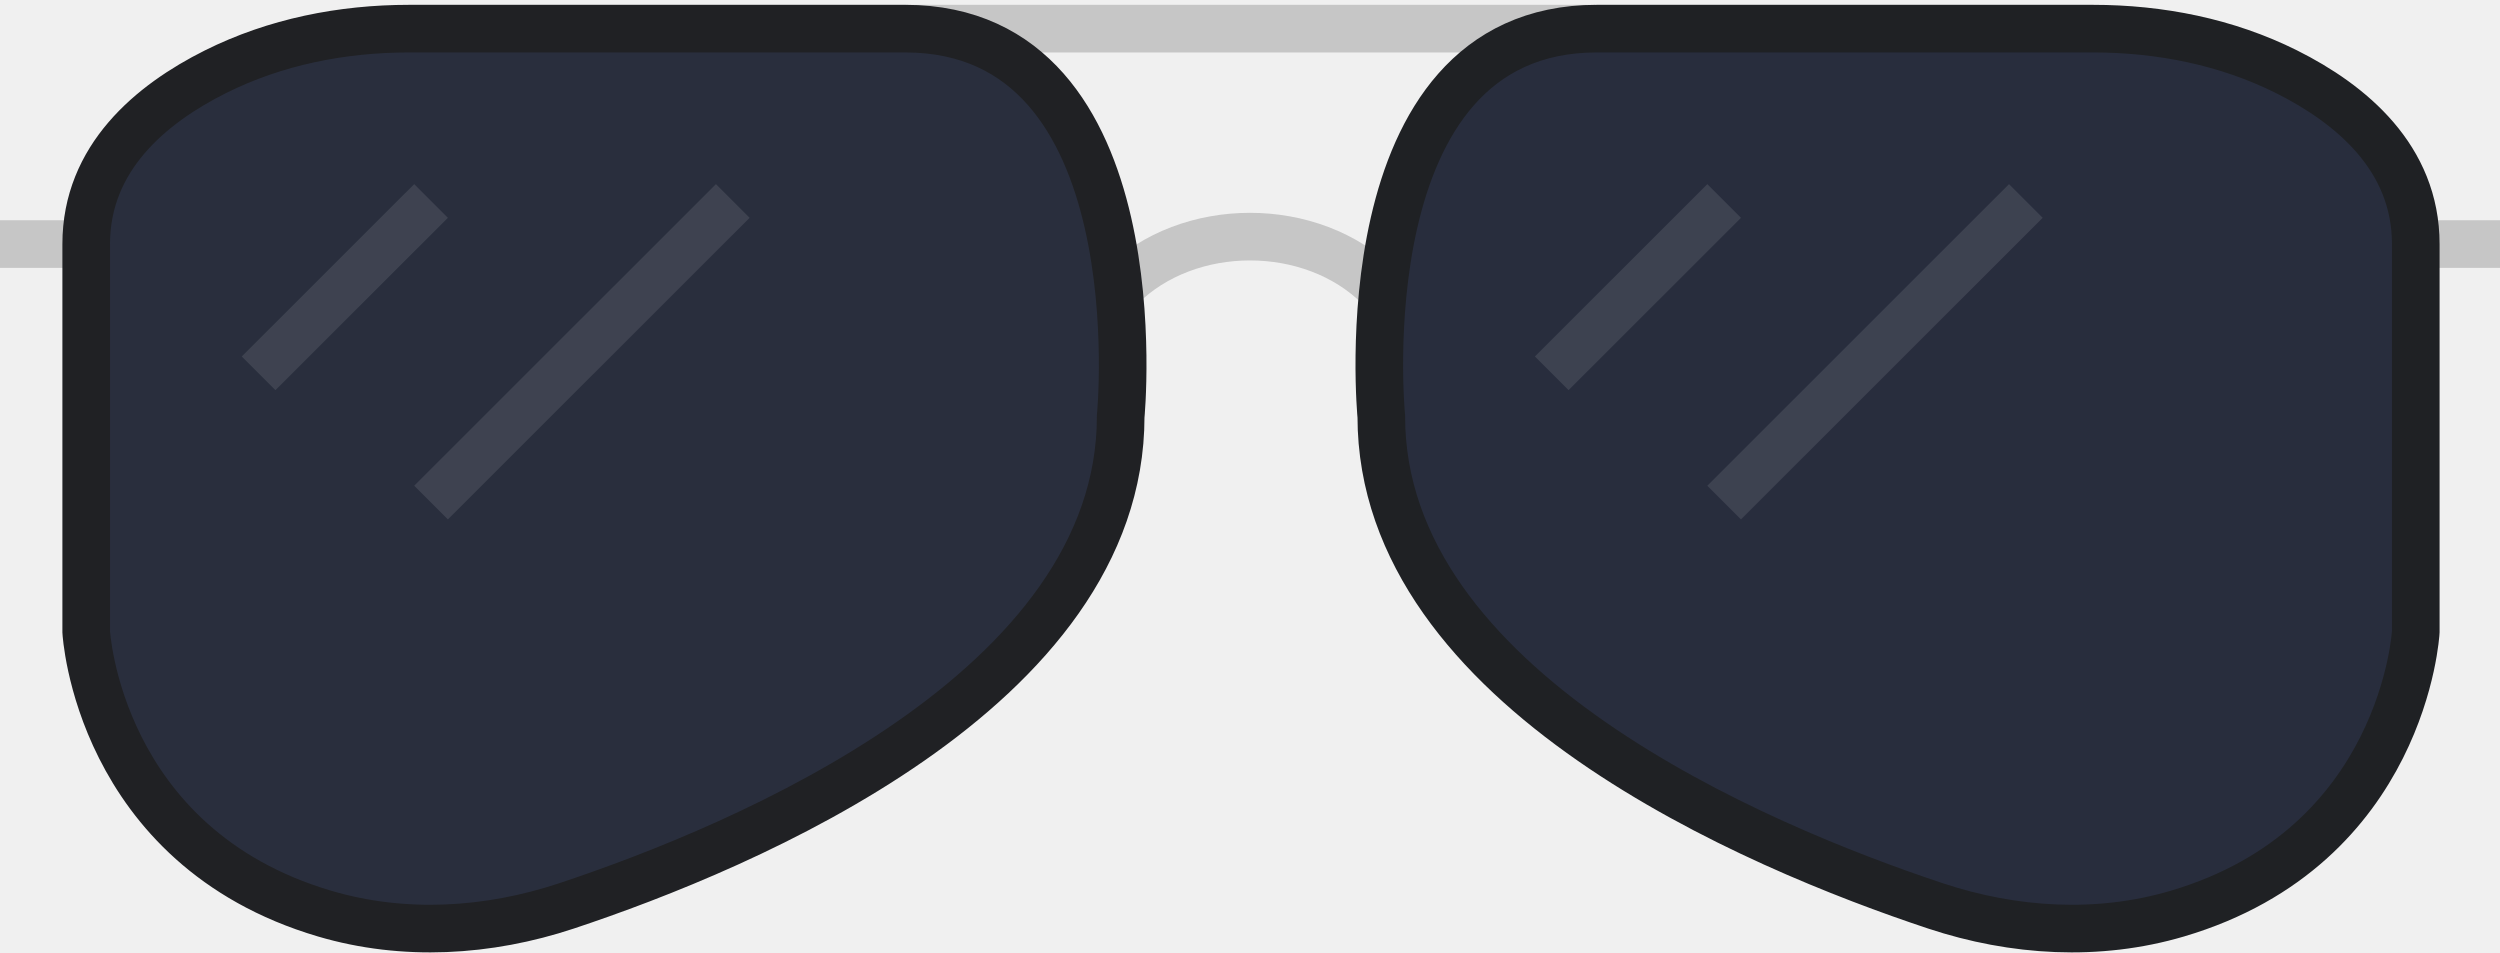
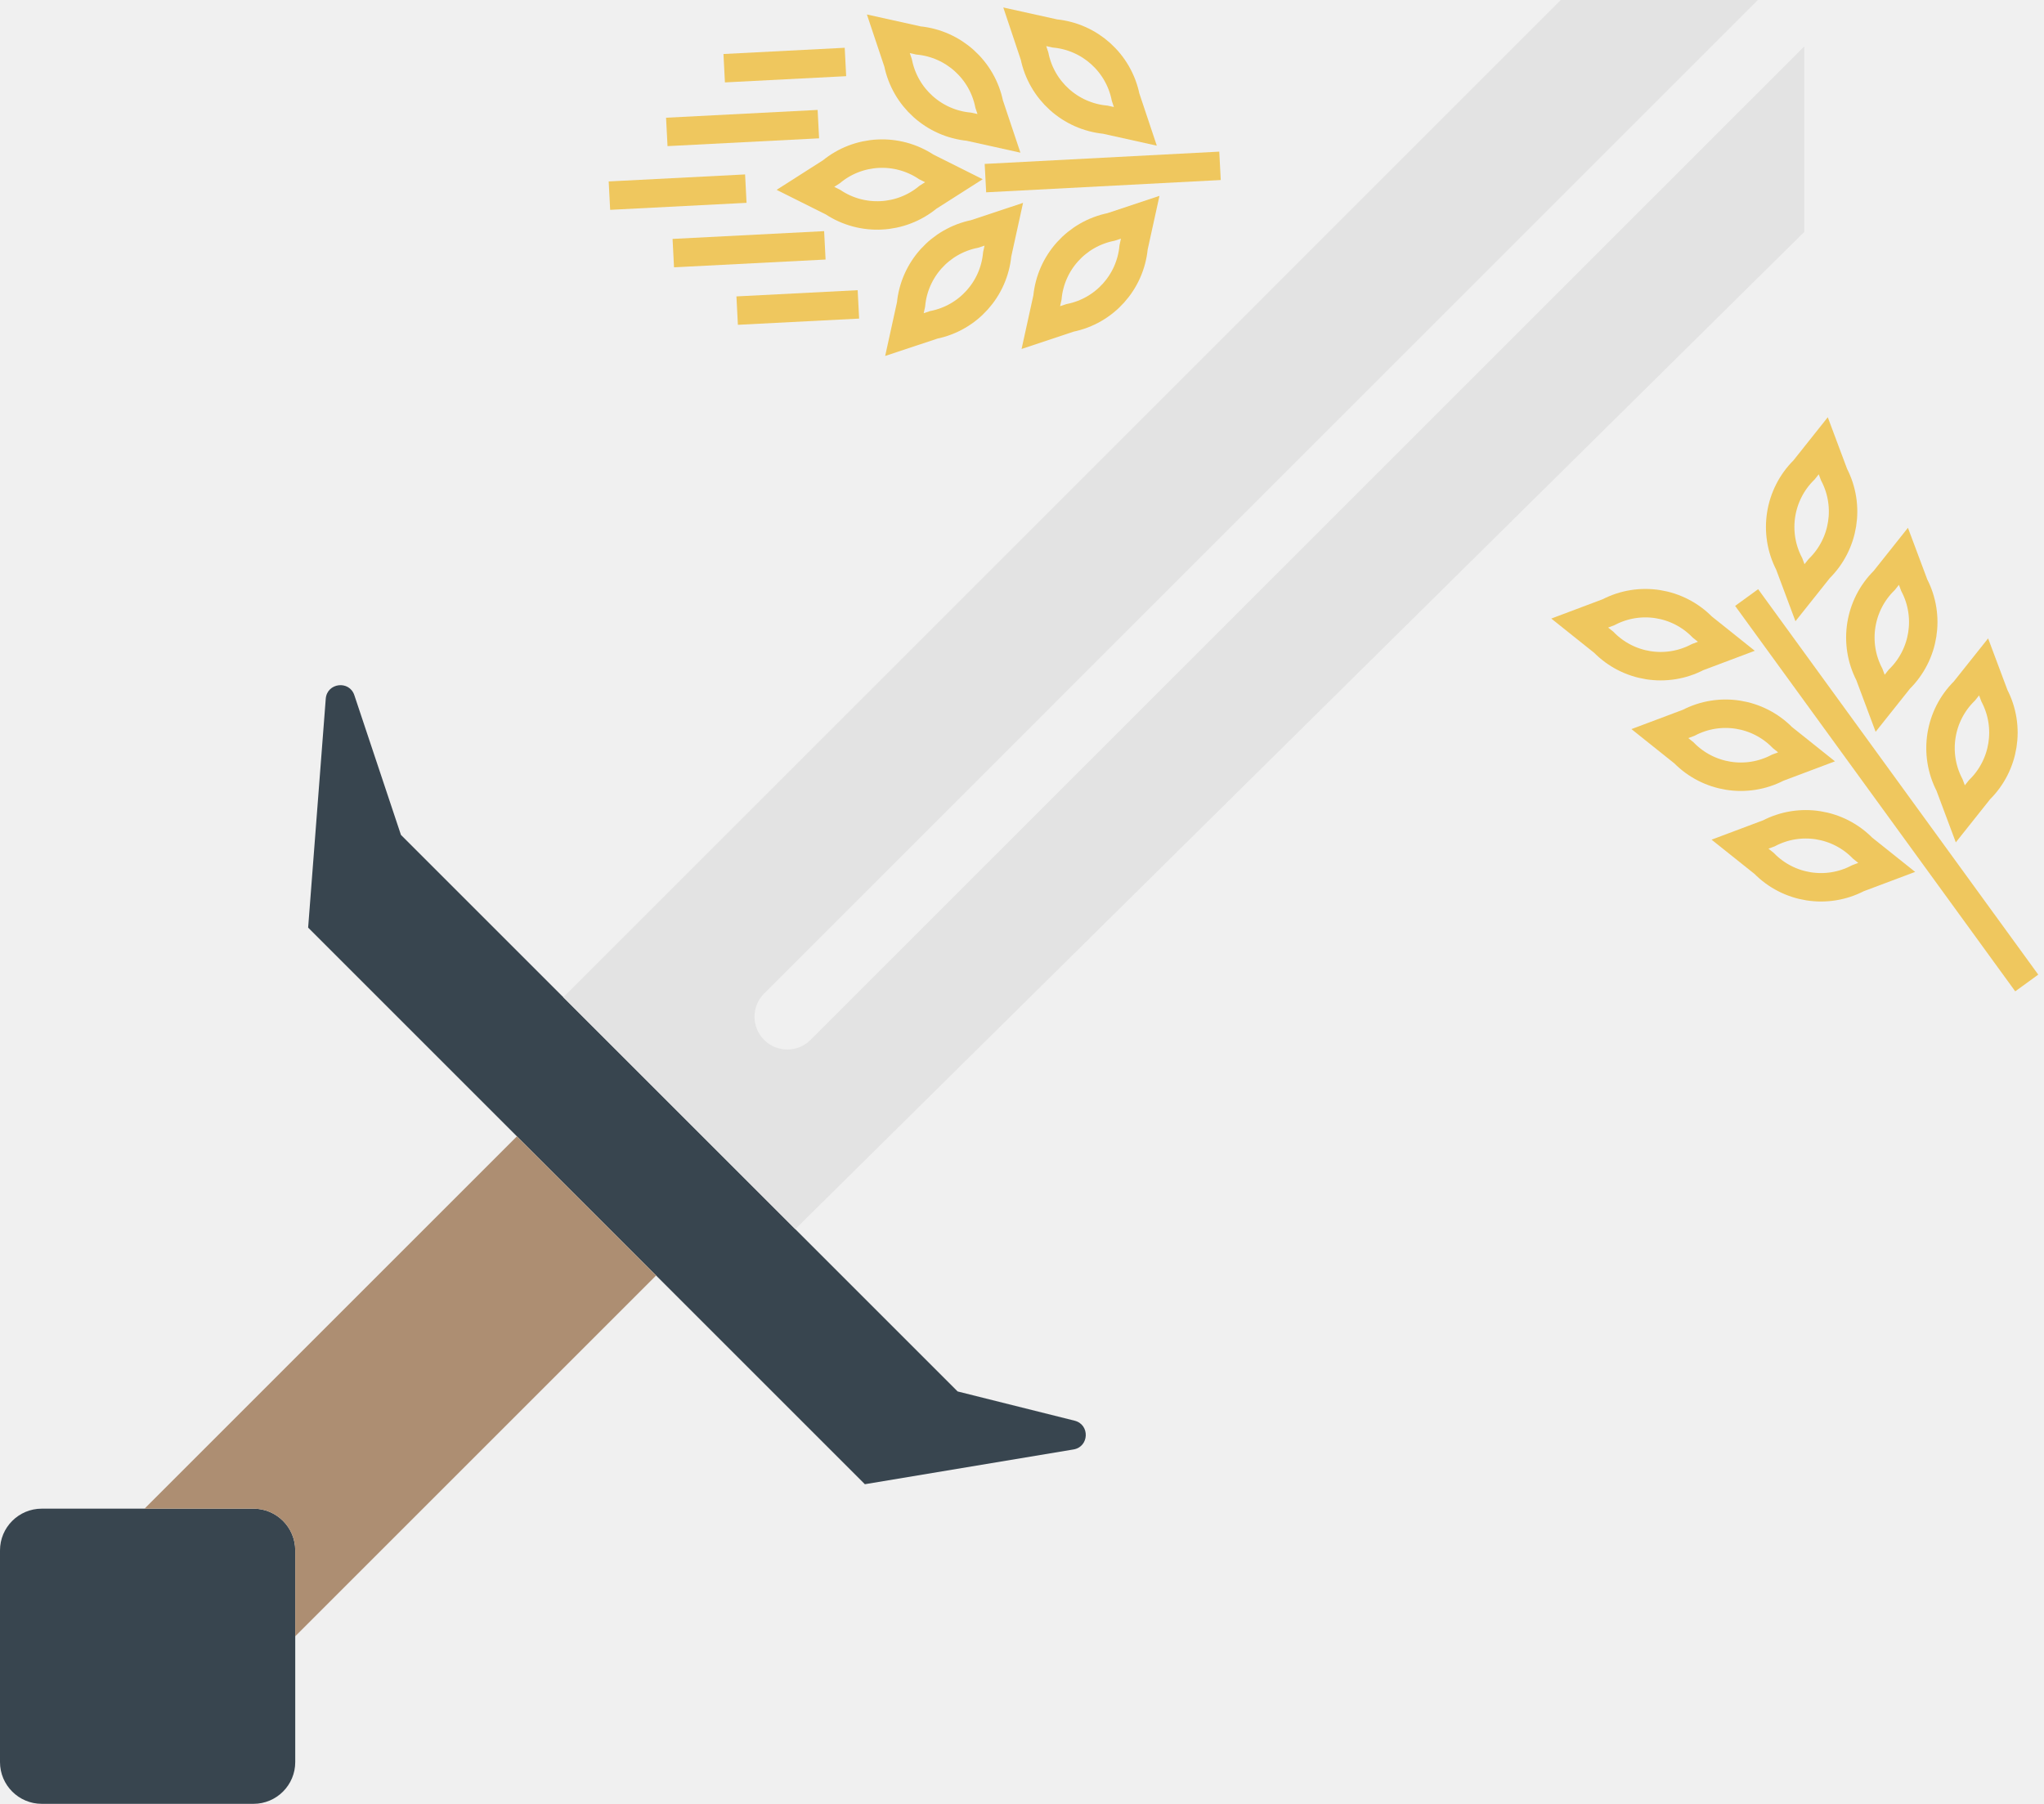
- <svg xmlns="http://www.w3.org/2000/svg" width="210px" height="80px" viewBox="0 0 210 80" version="1.1">
+ <svg xmlns="http://www.w3.org/2000/svg" width="162px" height="143px" viewBox="0 0 162 143" version="1.1">
  <defs />
-   <g id="Super-Gluten-tablet" stroke="none" stroke-width="1" fill="none" fill-rule="evenodd">
-     <g id="Mobile-Portrait-Copy-44" transform="translate(-75, -186)">
-       <g id="medal3" transform="translate(75, 188)">
-         <path d="M76.034,0.405 L133.966,0.405 M115.862,22.12 C110.203,16.463 99.797,16.463 94.138,22.12" id="Stroke-370" stroke="#C6C6C6" stroke-width="4" />
-         <path d="M0,18.501 L7.241,18.501" id="Stroke-371" stroke="#C6C6C6" stroke-width="4" />
-         <path d="M202.759,18.501 L210,18.501" id="Stroke-377" stroke="#C6C6C6" stroke-width="4" />
-         <path d="M34.357,0.405 C28.737,0.405 23.129,1.513 18.103,4.024 C12.672,6.739 7.241,11.262 7.241,18.501 L7.241,51.072 C7.241,51.072 8.208,69.106 27.267,74.744 C33.904,76.706 41.004,76.279 47.572,74.1 C62.573,69.117 94.138,55.911 94.138,32.977 C94.138,32.977 97.306,0.405 76.034,0.405 L54.31,0.405 L34.357,0.405 Z" id="Fill-499" fill="#292E3D" />
-         <path d="M54.31,0.405 L34.357,0.405 C28.737,0.405 23.129,1.513 18.103,4.024 C12.672,6.739 7.241,11.262 7.241,18.501 L7.241,51.072 C7.241,51.072 8.208,69.106 27.267,74.744 C33.904,76.706 41.004,76.279 47.572,74.1 C62.573,69.117 94.138,55.911 94.138,32.977 C94.138,32.977 97.306,0.405 76.034,0.405 L54.31,0.405 L54.31,0.405 L54.31,0.405 Z" id="Stroke-500" stroke="#202124" stroke-width="4" />
-         <path d="M155.856,0.405 L175.81,0.405 C181.429,0.405 187.038,1.513 192.063,4.024 C197.494,6.739 202.925,11.262 202.925,18.501 L202.925,51.072 C202.925,51.072 201.958,69.106 182.899,74.744 C176.262,76.706 169.162,76.279 162.594,74.1 C147.59,69.117 116.029,55.911 116.029,32.977 C116.029,32.977 112.861,0.405 134.132,0.405 L155.856,0.405 L155.856,0.405 L155.856,0.405 Z" id="Fill-501" fill="#282D3D" />
-         <path d="M155.856,0.405 L175.81,0.405 C181.429,0.405 187.038,1.513 192.063,4.024 C197.494,6.739 202.925,11.262 202.925,18.501 L202.925,51.072 C202.925,51.072 201.958,69.106 182.899,74.744 C176.262,76.706 169.162,76.279 162.594,74.1 C147.59,69.117 116.029,55.911 116.029,32.977 C116.029,32.977 112.861,0.405 134.132,0.405 L155.856,0.405 L155.856,0.405 L155.856,0.405 Z" id="Stroke-502" stroke="#1F2124" stroke-width="4" />
-         <path d="M21.724,29.358 L36.207,14.882 M36.207,40.215 L61.552,14.882 M130.345,29.358 L144.828,14.882 M144.828,40.215 L170.172,14.882" id="Stroke-503" stroke="#FFFFFF" stroke-width="4" opacity="0.1" />
+   <g id="Super-Gluten" stroke="none" stroke-width="1" fill="none" fill-rule="evenodd">
+     <g id="medal3" transform="translate(0, -18)">
+       <g id="i1" transform="translate(0, 18)">
+         <g id="Page-1">
+           <g>
+             <g id="i1">
+               <path d="M68.546,117.663 L24.422,73.538 L25.818,55.393 C25.917,54.127 27.685,53.908 28.085,55.115 L31.777,66.186 L75.899,110.308 L85.171,112.627 C86.398,112.934 86.328,114.699 85.08,114.907 L68.546,117.663" id="Fill-51" fill="#38454F" />
+               <path d="M20.088,143 L3.312,143 C1.482,143 0,141.518 0,139.688 L0,122.912 C0,121.082 1.482,119.6 3.312,119.6 L20.088,119.6 C21.918,119.6 23.4,121.082 23.4,122.912 L23.4,139.688 C23.4,141.518 21.918,143 20.088,143" id="Fill-52" fill="#38454F" />
+               <path d="M20.088,119.6 C21.918,119.6 23.4,121.082 23.4,122.912 L23.4,129.717 L52,101.117 L40.968,90.085 L11.456,119.6 L20.088,119.6" id="Fill-53" fill="#AD8E72" />
+               <path d="M62.4,83.2 C61.734,83.2 61.069,82.945 60.562,82.438 C59.545,81.422 59.545,79.778 60.562,78.762 L139.321,0 L123.7,0 L44.647,79.056 L63.032,97.44 L143,18.385 L143,3.676 L64.238,82.438 C63.731,82.945 63.066,83.2 62.4,83.2" id="Fill-474" fill="#E3E3E3" />
+             </g>
+           </g>
+         </g>
+       </g>
+       <g id="Group-15" transform="translate(48, 0)">
+         <path d="M25.888,28.468 L23.535,29.117 C20.777,29.526 18.61,31.688 18.199,34.442 L17.549,36.79 L19.902,36.141 C22.661,35.731 24.827,33.57 25.239,30.816 L25.888,28.468 L25.888,28.468 L25.888,28.468 Z" id="Fill-283" opacity="0.6" transform="translate(21.7185, 32.62883) rotate(-138) translate(-21.7185, -32.62883) " />
+         <path d="M25.888,28.468 L23.535,29.117 C20.777,29.526 18.61,31.688 18.199,34.442 L17.549,36.79 L19.902,36.141 C22.661,35.731 24.827,33.57 25.239,30.816 L25.888,28.468 L25.888,28.468 L25.888,28.468 Z" id="Stroke-284" stroke="#EFC75E" stroke-width="2.255" transform="translate(21.7185, 32.62883) rotate(-138) translate(-21.7185, -32.62883) " />
+         <path d="M27.62,34.267 L26.416,36.385 C24.754,38.623 24.754,41.679 26.416,43.917 L27.62,46.035 L28.824,43.917 C30.485,41.679 30.485,38.623 28.824,36.385 L27.62,34.267 L27.62,34.267 L27.62,34.267 Z" id="Fill-285" opacity="0.6" transform="translate(27.61965, 40.15092) rotate(-138) translate(-27.61965, -40.15092) " />
+         <path d="M27.62,34.267 L26.416,36.385 C24.754,38.623 24.754,41.679 26.416,43.917 L27.62,46.035 L28.824,43.917 C30.485,41.679 30.485,38.623 28.824,36.385 L27.62,34.267 L27.62,34.267 L27.62,34.267 Z" id="Stroke-286" stroke="#EFC75E" stroke-width="2.255" transform="translate(27.61965, 40.15092) rotate(-138) translate(-27.61965, -40.15092) " />
+         <path d="M32.687,24.626 L30.564,23.424 C28.322,21.767 25.258,21.767 23.016,23.424 L20.893,24.626 L23.016,25.827 C25.258,27.484 28.322,27.484 30.564,25.827 L32.687,24.626 L32.687,24.626 L32.687,24.626 Z" id="Fill-287" opacity="0.6" transform="translate(26.79004, 24.62554) rotate(-138) translate(-26.79004, -24.62554) " />
+         <path d="M32.687,24.626 L30.564,23.424 C28.322,21.767 25.258,21.767 23.016,23.424 L20.893,24.626 L23.016,25.827 C25.258,27.484 28.322,27.484 30.564,25.827 L32.687,24.626 L32.687,24.626 L32.687,24.626 Z" id="Stroke-288" stroke="#EFC75E" stroke-width="2.255" transform="translate(26.79004, 24.62554) rotate(-138) translate(-26.79004, -24.62554) " />
+         <path d="M38.431,33.711 L37.227,35.83 C35.566,38.067 35.566,41.124 37.227,43.361 L38.431,45.48 L39.635,43.361 C41.296,41.124 41.296,38.067 39.635,35.83 L38.431,33.711 L38.431,33.711 L38.431,33.711 Z" id="Fill-289" opacity="0.6" transform="translate(38.43091, 39.59552) rotate(-138) translate(-38.43091, -39.59552) " />
+         <path d="M38.431,33.711 L37.227,35.83 C35.566,38.067 35.566,41.124 37.227,43.361 L38.431,45.48 L39.635,43.361 C41.296,41.124 41.296,38.067 39.635,35.83 L38.431,33.711 L38.431,33.711 L38.431,33.711 Z" id="Stroke-290" stroke="#EFC75E" stroke-width="2.255" transform="translate(38.43091, 39.59552) rotate(-138) translate(-38.43091, -39.59552) " />
+         <path d="M43.498,24.07 L41.375,22.869 C39.133,21.212 36.069,21.212 33.827,22.869 L31.704,24.07 L33.827,25.272 C36.069,26.929 39.133,26.929 41.375,25.272 L43.498,24.07 L43.498,24.07 L43.498,24.07 Z" id="Fill-291" opacity="0.6" transform="translate(37.60129, 24.07014) rotate(-138) translate(-37.60129, -24.07014) " />
+         <path d="M43.498,24.07 L41.375,22.869 C39.133,21.212 36.069,21.212 33.827,22.869 L31.704,24.07 L33.827,25.272 C36.069,26.929 39.133,26.929 41.375,25.272 L43.498,24.07 L43.498,24.07 L43.498,24.07 Z" id="Stroke-292" stroke="#EFC75E" stroke-width="2.255" transform="translate(37.60129, 24.07014) rotate(-138) translate(-37.60129, -24.07014) " />
+         <path d="M49.243,33.156 L48.039,35.274 C46.377,37.512 46.377,40.569 48.039,42.806 L49.243,44.924 L50.447,42.806 C52.107,40.569 52.107,37.512 50.447,35.274 L49.243,33.156 L49.243,33.156 L49.243,33.156 Z" id="Fill-293" opacity="0.6" transform="translate(49.24216, 39.04011) rotate(-138) translate(-49.24216, -39.04011) " />
+         <path d="M60.053,32.6 L58.849,34.719 C57.189,36.956 57.189,40.013 58.849,42.25 L60.053,44.369 L61.257,42.25 C62.918,40.013 62.918,36.956 61.257,34.719 L60.053,32.6 L60.053,32.6 L60.053,32.6 Z" id="Fill-297" opacity="0.6" transform="translate(60.05307, 38.4844) rotate(-138) translate(-60.05307, -38.4844) " />
+         <path d="M65.121,22.959 L62.998,21.758 C60.756,20.101 57.692,20.101 55.45,21.758 L53.327,22.959 L55.45,24.161 C57.692,25.818 60.756,25.818 62.998,24.161 L65.121,22.959 L65.121,22.959 L65.121,22.959 Z" id="Fill-299" opacity="0.6" transform="translate(59.2238, 22.95933) rotate(-138) translate(-59.2238, -22.95933) " />
+         <path d="M70.864,32.045 L69.66,34.164 C67.999,36.4 67.999,39.458 69.66,41.696 L70.864,43.814 L72.068,41.696 C73.728,39.458 73.728,36.4 72.068,34.164 L70.864,32.045 L70.864,32.045 L70.864,32.045 Z" id="Fill-301" opacity="0.6" transform="translate(70.86392, 37.92945) rotate(-138) translate(-70.86392, -37.92945) " />
+         <path d="M75.932,22.404 L73.809,21.202 C71.567,19.545 68.503,19.545 66.262,21.202 L64.138,22.404 L66.262,23.606 C68.503,25.262 71.567,25.262 73.809,23.606 L75.932,22.404 L75.932,22.404 L75.932,22.404 Z" id="Fill-303" opacity="0.6" transform="translate(70.03505, 22.40392) rotate(-138) translate(-70.03505, -22.40392) " />
+         <path d="M79.695,9.337 L36.686,52.256" id="Fill-305" opacity="0.6" transform="translate(58.19042, 30.79647) rotate(-138) translate(-58.19042, -30.79647) " />
+         <path d="M45.984,24.574 L32.819,37.739" id="Stroke-306" stroke="#EFC75E" stroke-width="2.255" transform="translate(39.49101, 31.39578) rotate(-138) translate(-39.49101, -31.39578) " />
+         <path d="M11.824,45.776 L18.635,38.98" id="Fill-307" opacity="0.6" transform="translate(15.22927, 42.37758) rotate(-138) translate(-15.22927, -42.37758) " />
+         <path d="M11.824,45.776 L18.635,38.98" id="Stroke-308" stroke="#EFC75E" stroke-width="2.255" transform="translate(15.22927, 42.37758) rotate(-138) translate(-15.22927, -42.37758) " />
+         <path d="M7.112,42.006 L15.626,33.51" id="Fill-309" opacity="0.6" transform="translate(11.36886, 37.75771) rotate(-138) translate(-11.36886, -37.75771) " />
+         <path d="M7.112,42.006 L15.626,33.51" id="Stroke-310" stroke="#EFC75E" stroke-width="2.255" transform="translate(11.36886, 37.75771) rotate(-138) translate(-11.36886, -37.75771) " />
+         <path d="M6.598,32.398 L15.112,23.901" id="Fill-311" opacity="0.6" transform="translate(10.85452, 28.14945) rotate(-138) translate(-10.85452, -28.14945) " />
+         <path d="M6.598,32.398 L15.112,23.901" id="Stroke-312" stroke="#EFC75E" stroke-width="2.255" transform="translate(10.85452, 28.14945) rotate(-138) translate(-10.85452, -28.14945) " />
+         <path d="M1.875,37.054 L9.537,29.408" id="Fill-313" opacity="0.6" transform="translate(5.706067, 33.23128) rotate(-138) translate(-5.706067, -33.23128) " />
+         <path d="M1.875,37.054 L9.537,29.408" id="Stroke-314" stroke="#EFC75E" stroke-width="2.255" transform="translate(5.706067, 33.23128) rotate(-138) translate(-5.706067, -33.23128) " />
+         <path d="M10.796,26.558 L17.607,19.761" id="Fill-315" opacity="0.6" transform="translate(14.20178, 23.15973) rotate(-138) translate(-14.20178, -23.15973) " />
+         <path d="M10.796,26.558 L17.607,19.761" id="Stroke-316" stroke="#EFC75E" stroke-width="2.255" transform="translate(14.20178, 23.15973) rotate(-138) translate(-14.20178, -23.15973) " />
+       </g>
+       <g id="j45" transform="translate(135.1743, 60.78461) rotate(-81) translate(-135.1743, -60.78461) translate(103.1743, 28.78461)">
+         <path d="M52.825,11.255 L50.473,11.904 C47.714,12.314 45.547,14.475 45.136,17.23 L44.486,19.577 L46.839,18.929 C49.599,18.519 51.765,16.357 52.176,13.603 L52.825,11.255 L52.825,11.255 L52.825,11.255 Z" id="Fill-283" opacity="0.6" />
+         <path d="M39.238,7.891 L38.034,10.009 C36.372,12.247 36.372,15.303 38.034,17.541 L39.238,19.659 L40.442,17.541 C42.102,15.303 42.102,12.247 40.442,10.009 L39.238,7.891 L39.238,7.891 L39.238,7.891 Z" id="Fill-285" opacity="0.6" />
+         <path d="M56.139,24.757 L54.016,23.556 C51.774,21.899 48.71,21.899 46.468,23.556 L44.345,24.757 L46.468,25.959 C48.71,27.616 51.774,27.616 54.016,25.959 L56.139,24.757 L56.139,24.757 L56.139,24.757 Z" id="Fill-287" opacity="0.6" />
+         <path d="M23.912,23.185 L22.708,25.303 C21.047,27.54 21.047,30.597 22.708,32.835 L23.912,34.953 L25.116,32.835 C26.777,30.597 26.777,27.54 25.116,25.303 L23.912,23.185 L23.912,23.185 L23.912,23.185 Z" id="Fill-293" opacity="0.6" />
+         <path d="M23.912,23.185 L22.708,25.303 C21.047,27.54 21.047,30.597 22.708,32.835 L23.912,34.953 L25.116,32.835 C26.777,30.597 26.777,27.54 25.116,25.303 L23.912,23.185 L23.912,23.185 L23.912,23.185 Z" id="Stroke-294" stroke="#EFC75E" stroke-width="2.255" />
+         <path d="M40.814,40.051 L38.691,38.85 C36.449,37.193 33.385,37.193 31.143,38.85 L29.02,40.051 L31.143,41.253 C33.385,42.91 36.449,42.91 38.691,41.253 L40.814,40.051 L40.814,40.051 L40.814,40.051 Z" id="Fill-295" opacity="0.6" />
+         <path d="M40.814,40.051 L38.691,38.85 C36.449,37.193 33.385,37.193 31.143,38.85 L29.02,40.051 L31.143,41.253 C33.385,42.91 36.449,42.91 38.691,41.253 L40.814,40.051 L40.814,40.051 L40.814,40.051 Z" id="Stroke-296" stroke="#EFC75E" stroke-width="2.255" />
+         <path d="M16.25,30.831 L15.045,32.95 C13.385,35.187 13.385,38.244 15.045,40.481 L16.25,42.6 L17.454,40.481 C19.114,38.244 19.114,35.187 17.454,32.95 L16.25,30.831 L16.25,30.831 L16.25,30.831 Z" id="Fill-297" opacity="0.6" />
+         <path d="M16.25,30.831 L15.045,32.95 C13.385,35.187 13.385,38.244 15.045,40.481 L16.25,42.6 L17.454,40.481 C19.114,38.244 19.114,35.187 17.454,32.95 L16.25,30.831 L16.25,30.831 L16.25,30.831 Z" id="Stroke-298" stroke="#EFC75E" stroke-width="2.255" />
+         <path d="M33.151,47.698 L31.028,46.497 C28.786,44.84 25.722,44.84 23.48,46.497 L21.357,47.698 L23.48,48.9 C25.722,50.557 28.786,50.557 31.028,48.9 L33.151,47.698 L33.151,47.698 L33.151,47.698 Z" id="Fill-299" opacity="0.6" />
+         <path d="M33.151,47.698 L31.028,46.497 C28.786,44.84 25.722,44.84 23.48,46.497 L21.357,47.698 L23.48,48.9 C25.722,50.557 28.786,50.557 31.028,48.9 L33.151,47.698 L33.151,47.698 L33.151,47.698 Z" id="Stroke-300" stroke="#EFC75E" stroke-width="2.255" />
+         <path d="M8.587,38.477 L7.383,40.597 C5.722,42.833 5.722,45.891 7.383,48.128 L8.587,50.247 L9.791,48.128 C11.451,45.891 11.451,42.833 9.791,40.597 L8.587,38.477 L8.587,38.477 L8.587,38.477 Z" id="Fill-301" opacity="0.6" />
+         <path d="M8.587,38.477 L7.383,40.597 C5.722,42.833 5.722,45.891 7.383,48.128 L8.587,50.247 L9.791,48.128 C11.451,45.891 11.451,42.833 9.791,40.597 L8.587,38.477 L8.587,38.477 L8.587,38.477 Z" id="Stroke-302" stroke="#EFC75E" stroke-width="2.255" />
+         <path d="M25.488,55.345 L23.366,54.143 C21.124,52.486 18.059,52.486 15.818,54.143 L13.694,55.345 L15.818,56.547 C18.059,58.204 21.124,58.204 23.366,56.547 L25.488,55.345 L25.488,55.345 L25.488,55.345 Z" id="Fill-303" />
+         <path d="M25.488,55.345 L23.366,54.143 C21.124,52.486 18.059,52.486 15.818,54.143 L13.694,55.345 L15.818,56.547 C18.059,58.204 21.124,58.204 23.366,56.547 L25.488,55.345 L25.488,55.345 L25.488,55.345 Z" id="Stroke-304" stroke="#EFC75E" stroke-width="2.255" />
+         <path d="M44.283,19.723 L1.273,62.642" id="Fill-305" opacity="0.6" />
+         <path d="M27.98,35.935 L1.273,62.642" id="Stroke-306" stroke="#EFC75E" stroke-width="2.255" />
+         <path d="M43.549,7.228 L50.361,0.431" id="Fill-307" opacity="0.6" />
+         <path d="M48.658,8.928 L57.172,0.431" id="Fill-309" opacity="0.6" />
+         <path d="M55.47,15.724 L63.984,7.228" id="Fill-311" opacity="0.6" />
+         <path d="M56.321,8.077 L63.984,0.431" id="Fill-313" opacity="0.6" />
+         <path d="M57.172,20.822 L63.984,14.025" id="Fill-315" opacity="0.6" />
      </g>
    </g>
  </g>
</svg>
